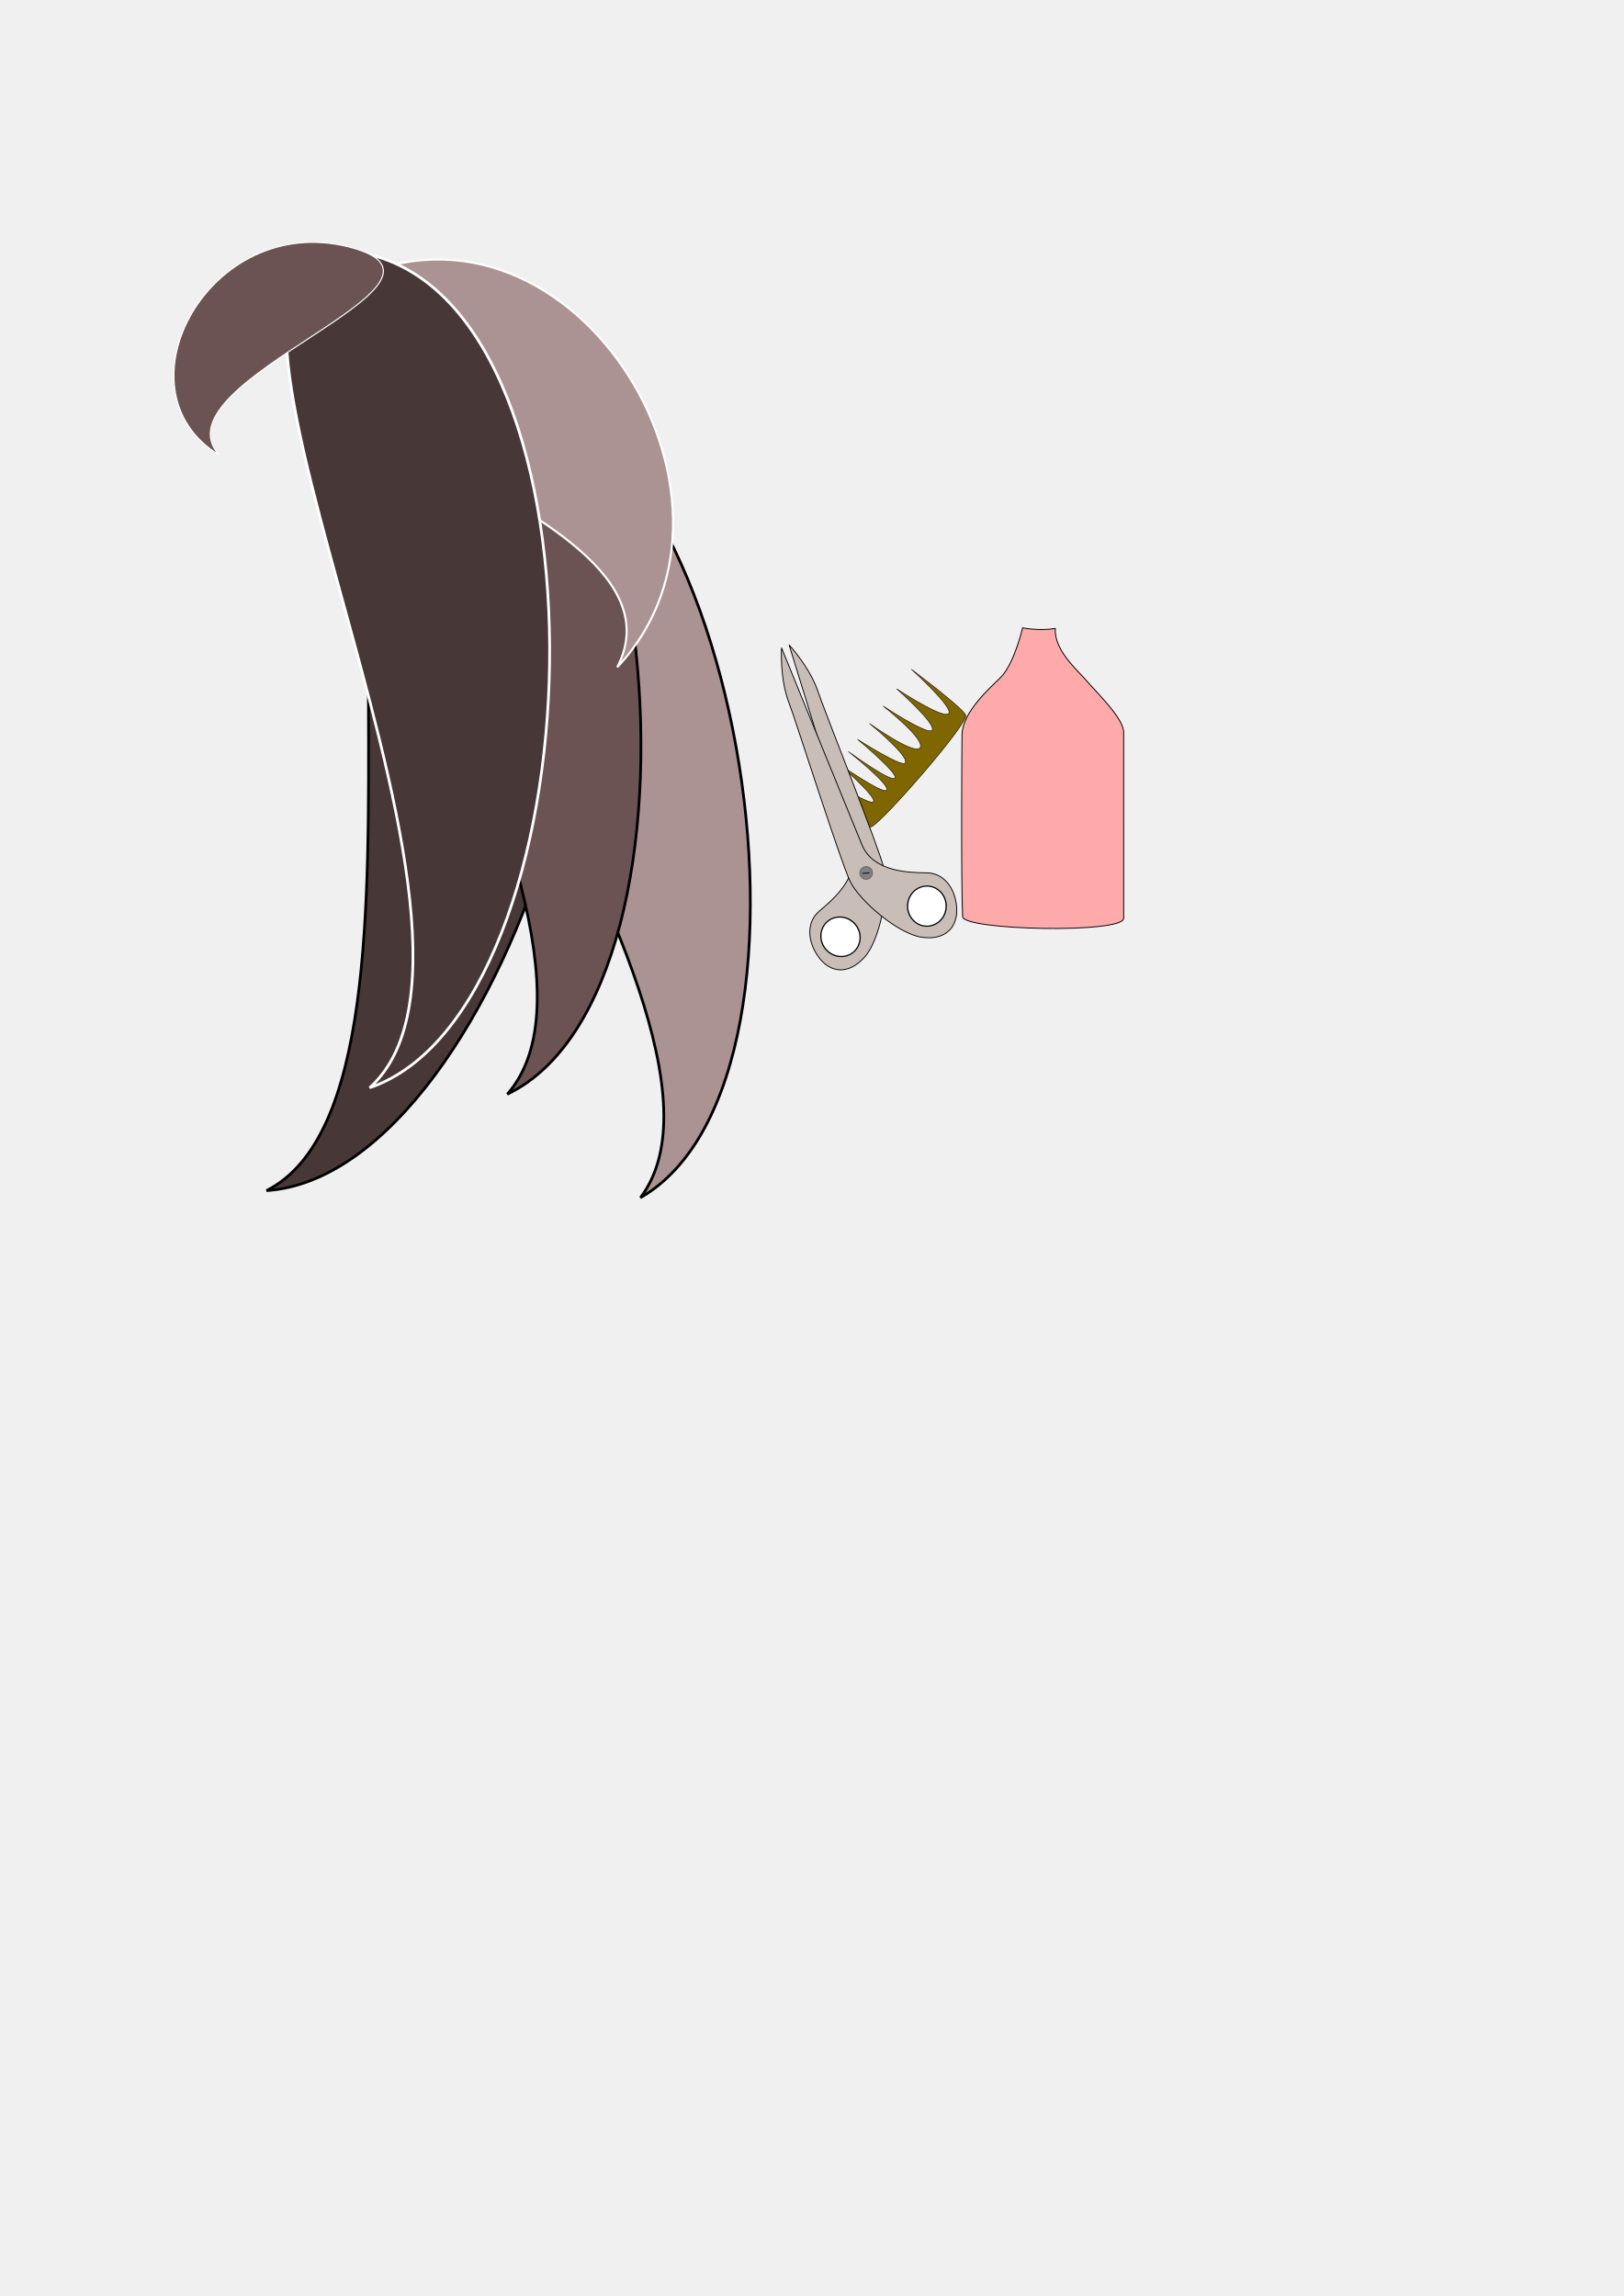
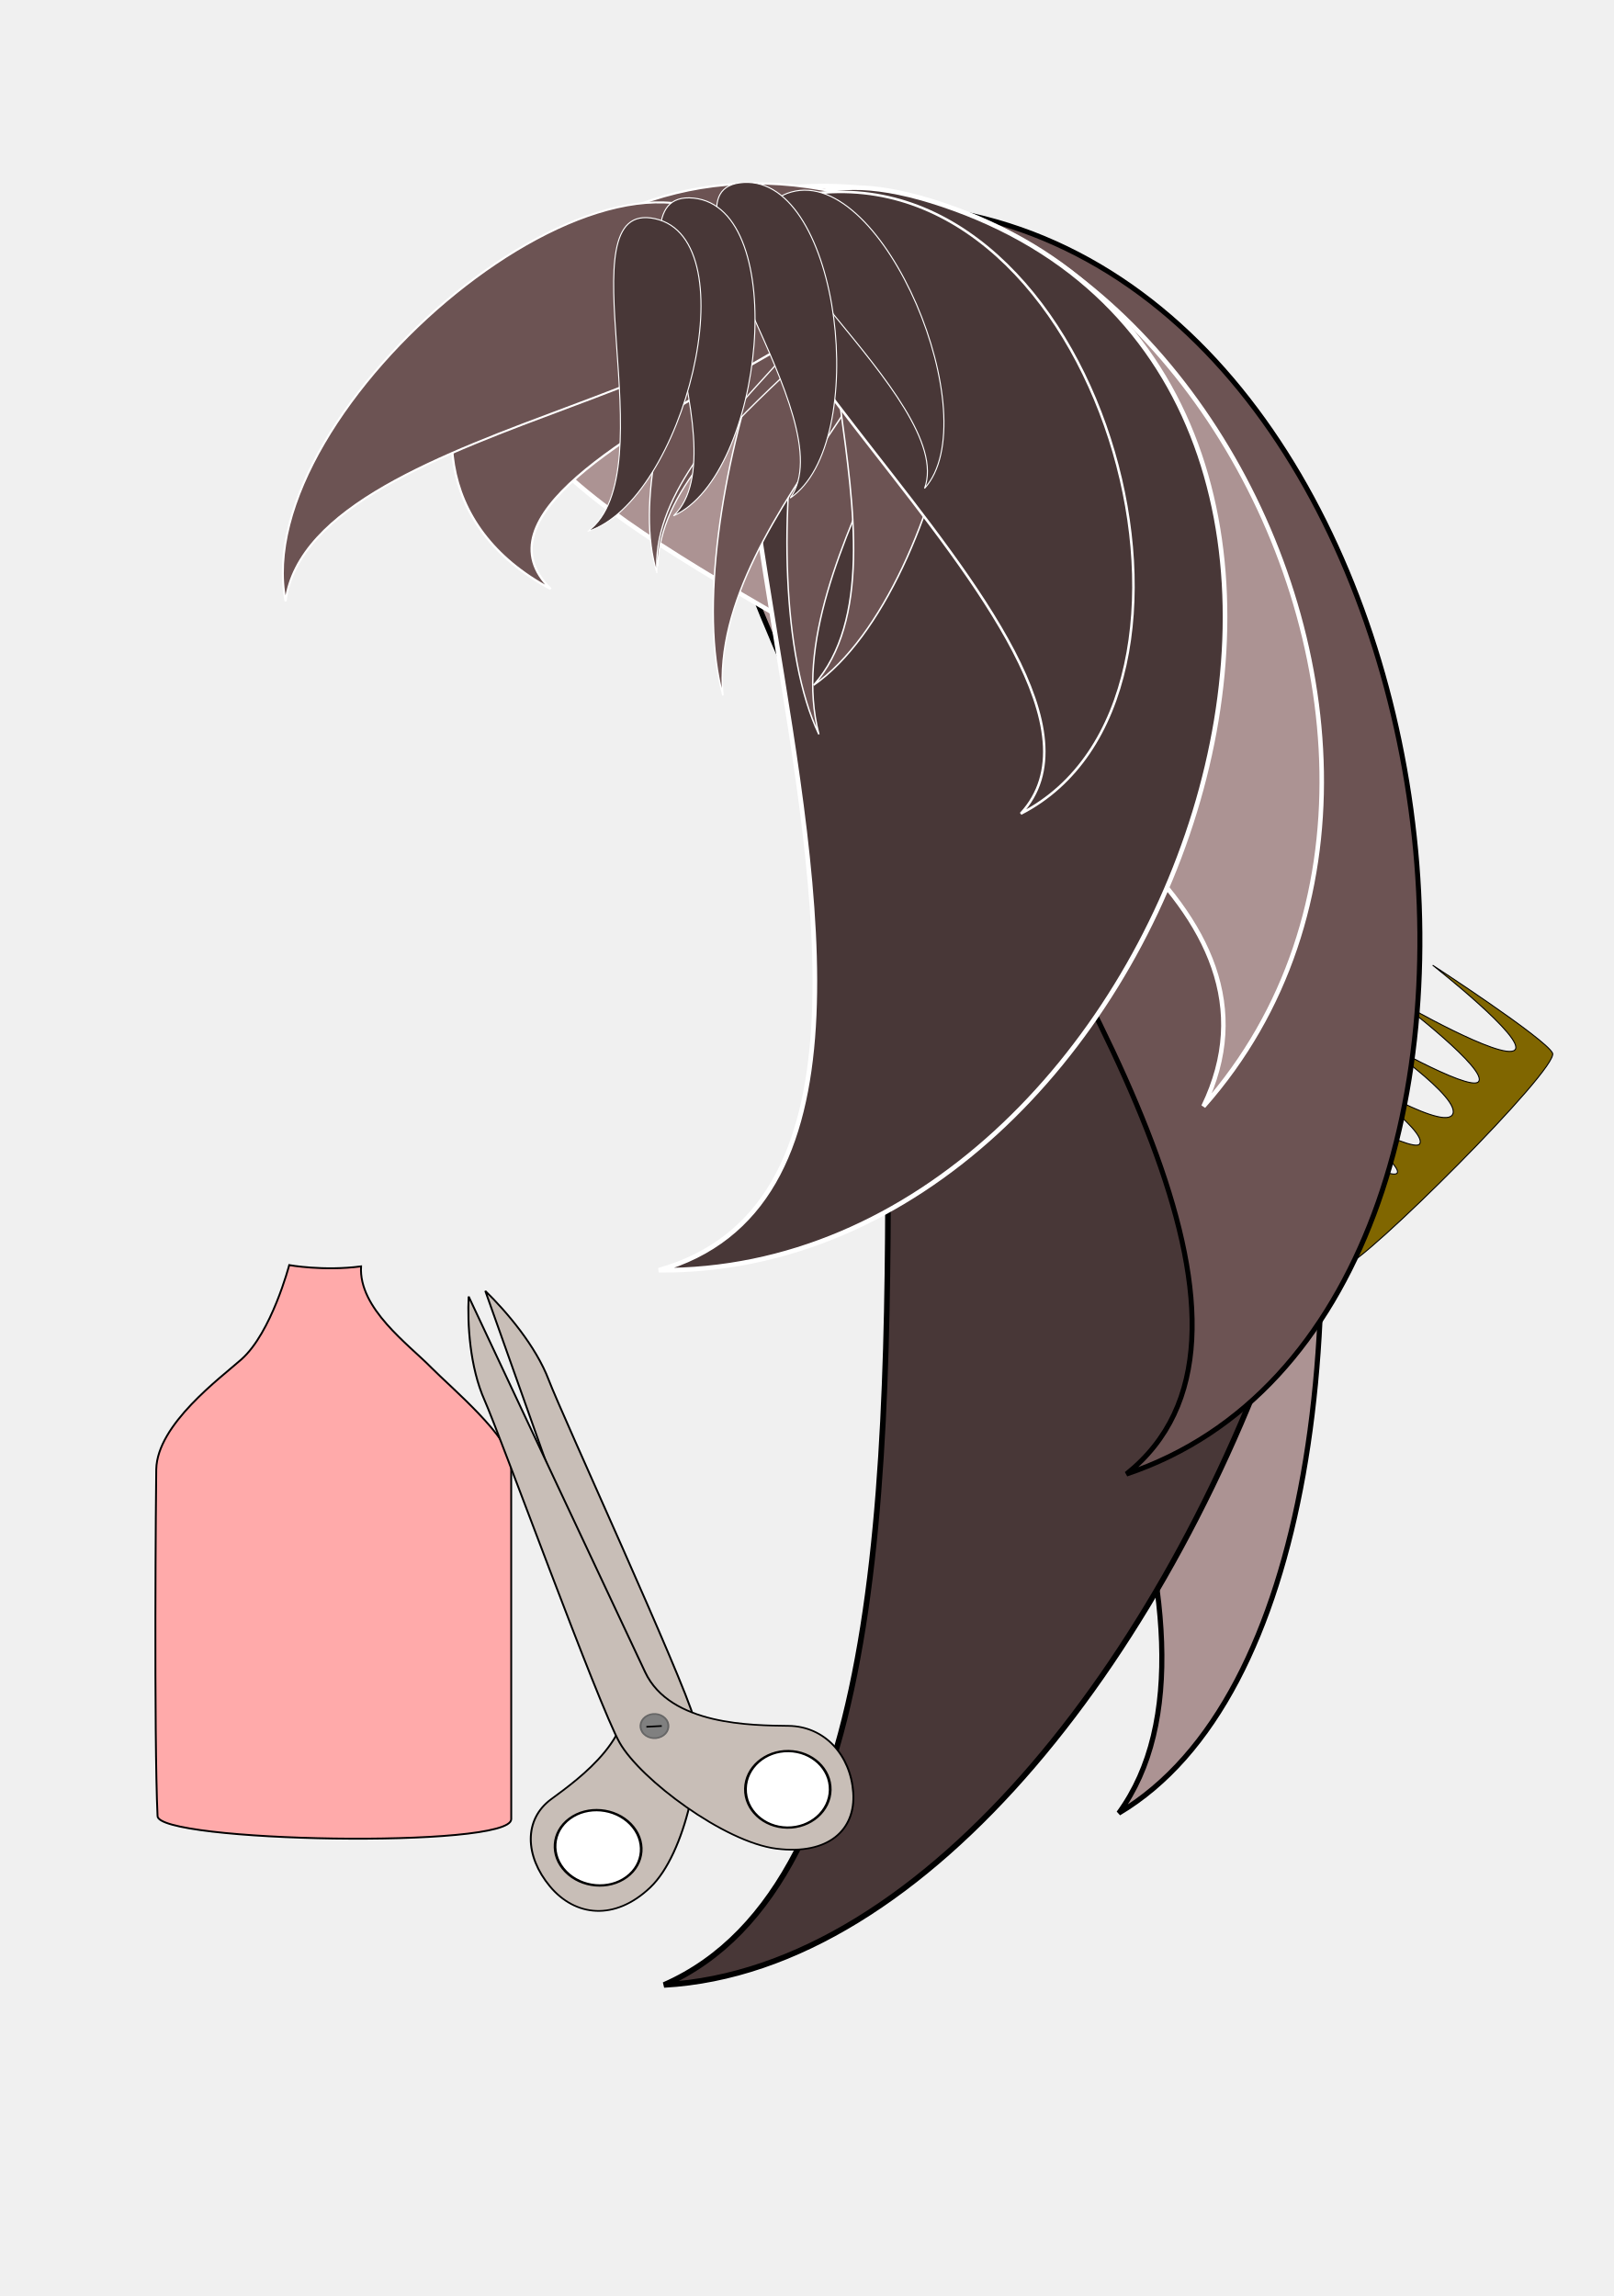
- <svg xmlns="http://www.w3.org/2000/svg" width="210mm" height="297mm" id="svg2" version="1.1">
+ <svg xmlns="http://www.w3.org/2000/svg" width="184.252" height="262.205" id="svg2" version="1.1">
  <defs id="defs4">
    </defs>
-   <g id="layer1">
-     <path style="fill:#ac9393;stroke:#000000;stroke-width:1.334px;stroke-linecap:butt;stroke-linejoin:miter;stroke-opacity:1" d="m 313.078,585.558 c 69.342,-92.107 -205.277,-404.02 -78.522,-399.824 126.755,4.196 181.085,340.814 78.522,399.824 z" id="path2985" />
-     <path style="fill:#483737;stroke:#000000;stroke-width:1.334px;stroke-linecap:butt;stroke-linejoin:miter;stroke-opacity:1" d="M 130.281,582.082 C 233.201,530.127 124.8,128.936 236.636,188.745 348.473,248.555 248.365,574.503 130.281,582.082 z" id="path2985-3" />
-     <path style="fill:#6c5353;stroke:#000000;stroke-width:1.334px;stroke-linecap:butt;stroke-linejoin:miter;stroke-opacity:1" d="m 247.976,534.961 c 75.962,-86.728 -174.845,-418.091 -48.747,-404.535 126.098,13.556 155.392,353.27 48.747,404.535 z" id="path2985-3-6" />
-     <path style="fill:#ac9393;stroke:#ffffff;stroke-width:1.004px;stroke-linecap:butt;stroke-linejoin:miter;stroke-opacity:1" d="M 301.723,326.213 C 345.708,240.728 56.681,198.785 166.368,139.551 276.055,80.318 379.886,243.195 301.723,326.213 z" id="path2985-3-7-5" />
-     <path style="fill:#483737;stroke:#ffffff;stroke-width:1.334px;stroke-linecap:butt;stroke-linejoin:miter;stroke-opacity:1" d="M 180.696,531.814 C 266.34,454.632 56.287,96.046 179.913,124.353 c 123.625,28.307 112.722,369.107 0.783,407.461 z" id="path2985-3-7" />
-     <path style="fill:#6c5353;stroke:#ffffff;stroke-width:0.533px;stroke-linecap:butt;stroke-linejoin:miter;stroke-opacity:1" d="M 107.063,222.39 C 74.794,186.129 238.885,138.191 170.641,120.754 102.398,103.316 55.192,190.616 107.063,222.39 z" id="path2985-3-7-5-3" />
-     <path style="fill:#ffaaaa;stroke:#000000;stroke-width:0.443px;stroke-linecap:butt;stroke-linejoin:miter;stroke-opacity:1" d="m 470.541,448.075 c -0.819,-20.23 -0.349,-85.573 -0.287,-88.805 0.22,-11.505 14.288,-23.382 18.968,-28.165 6.694,-6.841 10.634,-24.141 10.634,-24.141 0,0 7.661,1.595 15.996,0.322 -0.575,10.798 10.57,19.984 15.694,26.005 4.085,4.8 17.727,17.933 17.728,24.661 l 0.014,90.986 c 0.002,7.644 -79.077,5.86 -78.747,-0.862 z" id="path3238" />
-     <path style="fill:#806600;stroke:#000000;stroke-width:0.241px;stroke-linecap:butt;stroke-linejoin:miter;stroke-opacity:1" d="m 399.767,385.775 c 0,0 21.538,19.268 25.909,18.546 4.371,-0.722 48.068,-50.913 46.427,-54.67 -1.641,-3.757 -26.682,-22.503 -26.682,-22.503 0,0 21.13,19.046 18.253,21.76 -2.877,2.713 -25.382,-12.156 -25.382,-12.156 0,0 19.762,17.403 17.296,20.283 -2.167,2.531 -23.93,-11.892 -23.93,-11.892 0,0 21.104,16.501 18.048,20.478 -2.843,3.701 -24.742,-11.95 -24.742,-11.95 0,0 19.83,16.131 17.508,19.331 -1.668,2.298 -23.326,-11.576 -23.326,-11.576 0,0 20.112,16.719 18.338,19.01 -1.774,2.292 -22.791,-13.012 -22.791,-13.012 0,0 20.602,16.25 18.716,18.876 -1.654,2.303 -23.515,-12.942 -23.515,-12.942 0,0 18.802,16.347 17.046,18.537 -1.843,2.298 -22.678,-11.889 -22.678,-11.889 0,0 20.195,14.821 17.552,17.897 -2.642,3.075 -22.047,-12.126 -22.047,-12.126 z" id="path3236" />
-     <g id="g3225" transform="matrix(0.3232107,-0.2739894,0.2739894,0.3232107,62.44372,389.2021)">
+   <g id="layer1" transform="translate(0,-790.1575)">
+     <path style="fill:#ac9393;stroke:#000000;stroke-width:0.585px;stroke-linecap:butt;stroke-linejoin:miter;stroke-opacity:1" d="M 127.735,997.217 C 157.637,956.166 39.216,817.149 93.875,819.02 c 54.66,1.87 78.088,151.897 33.86,178.197 z" id="path2985" />
+     <path style="fill:#483737;stroke:#000000;stroke-width:0.638px;stroke-linecap:butt;stroke-linejoin:miter;stroke-opacity:1" d="m 75.811,1016.84 c 52.782,-23.155 -2.811,-201.962 54.543,-175.306 57.354,26.657 6.015,171.928 -54.543,175.306 z" id="path2985-3" />
+     <path style="fill:#806600;stroke:#000000;stroke-width:0.115px;stroke-linecap:butt;stroke-linejoin:miter;stroke-opacity:1" d="m 140.162,926.516 c 0,0 11.045,8.588 13.287,8.266 2.242,-0.322 24.651,-22.691 23.81,-24.366 -0.841,-1.675 -13.684,-10.029 -13.684,-10.029 0,0 10.836,8.489 9.361,9.698 -1.475,1.209 -13.017,-5.418 -13.017,-5.418 0,0 10.135,7.756 8.87,9.04 -1.111,1.128 -12.272,-5.3 -12.272,-5.3 0,0 10.823,7.354 9.256,9.127 -1.458,1.649 -12.689,-5.326 -12.689,-5.326 0,0 10.17,7.189 8.979,8.615 -0.855,1.024 -11.962,-5.159 -11.962,-5.159 0,0 10.314,7.451 9.405,8.473 -0.91,1.021 -11.688,-5.799 -11.688,-5.799 0,0 10.565,7.243 9.599,8.413 -0.848,1.026 -12.059,-5.768 -12.059,-5.768 0,0 9.642,7.285 8.742,8.262 -0.945,1.024 -11.63,-5.299 -11.63,-5.299 0,0 10.357,6.606 9.002,7.976 -1.355,1.371 -11.306,-5.405 -11.306,-5.405 z" id="path3236" />
+     <path style="fill:#6c5353;stroke:#000000;stroke-width:0.572px;stroke-linecap:butt;stroke-linejoin:miter;stroke-opacity:1" d="m 128.609,958.494 c 38.956,-31.046 -89.667,-149.665 -24.999,-144.812 64.668,4.853 79.691,126.461 24.999,144.812 z" id="path2985-3-6" />
+     <path style="fill:#ac9393;stroke:#ffffff;stroke-width:0.513px;stroke-linecap:butt;stroke-linejoin:miter;stroke-opacity:1" d="M 137.404,916.506 C 159.191,871.434 16.026,849.319 70.358,818.088 124.689,786.858 176.12,872.734 137.404,916.506 z" id="path2985-3-7-5" />
+     <path style="fill:#483737;stroke:#ffffff;stroke-width:0.529px;stroke-linecap:butt;stroke-linejoin:miter;stroke-opacity:1" d="M 75.214,935.219 C 124.342,921.356 49.76,792.48 108.967,814.005 c 59.207,21.525 25.219,121.682 -33.753,121.214 z" id="path2985-3-7" />
+     <path style="fill:#ffaaaa;stroke:#000000;stroke-width:0.212px;stroke-linecap:butt;stroke-linejoin:miter;stroke-opacity:1" d="m 17.987,997.526 c -0.42,-9.016 -0.179,-38.139 -0.147,-39.58 0.113,-5.128 7.328,-10.421 9.728,-12.553 3.433,-3.049 5.453,-10.76 5.453,-10.76 0,0 3.929,0.711 8.203,0.144 -0.295,4.813 5.421,8.907 8.048,11.59 2.095,2.139 9.091,7.993 9.092,10.991 l 0.007,40.551 c 0.002,3.407 -40.554,2.612 -40.384,-0.384 z" id="path3238" />
+     <g id="g3225" transform="matrix(0.1657546,-0.1221141,0.140512,0.1440515,-110.3849,970.5199)">
      <path id="path3107-1" d="m 611.081,628.771 c -11.35,22.104 -56.011,59.253 -83.444,62.761 -27.433,3.508 -41.51,-12.107 -39.78,-34.592 1.73,-22.485 15.566,-39.78 34.592,-39.78 19.025,0 62.218,0.808 75.926,-31.265 l 96.415,-225.585 c 0.432,16.481 -1.237,42.561 -9.443,62.753 -8.206,20.192 -62.915,183.605 -74.266,205.709 z" style="fill:#c8beb7;stroke:#000000;stroke-width:1px;stroke-linecap:butt;stroke-linejoin:miter;stroke-opacity:1" />
      <path transform="matrix(-1.456554,0,0,1.367092,1456.8,-410.128)" d="m 656.905,779.518 c 0,9.351 -6.844,16.931 -15.288,16.931 -8.443,0 -15.288,-7.58 -15.288,-16.931 0,-9.351 6.844,-16.931 15.288,-16.931 8.443,0 15.288,7.58 15.288,16.931 z" id="path3111-2" style="fill:#ffffff;stroke:#000000;stroke-width:1;stroke-miterlimit:4;stroke-dasharray:none" />
      <g transform="matrix(0.7521498,0.6589921,-0.6589921,0.7521498,652.971,-319.9533)" id="g3203" style="fill:#c8beb7">
        <path style="fill:#c8beb7;stroke:#000000;stroke-width:1px;stroke-linecap:butt;stroke-linejoin:miter;stroke-opacity:1" d="m 554.774,756.107 c 11.35,22.104 56.011,59.253 83.444,62.761 27.433,3.508 41.51,-12.107 39.78,-34.592 -1.73,-22.485 -15.566,-39.78 -34.592,-39.78 -19.025,0 -62.218,0.808 -75.926,-31.265 L 471.065,487.645 c -0.432,16.481 1.237,42.561 9.443,62.753 8.206,20.192 62.915,183.605 74.266,205.709 z" id="path3107-1-9" />
        <path style="fill:#ffffff;stroke:#000000;stroke-width:1;stroke-miterlimit:4;stroke-dasharray:none" id="path3111-2-3" d="m 656.905,779.518 c 0,9.351 -6.844,16.931 -15.288,16.931 -8.443,0 -15.288,-7.58 -15.288,-16.931 0,-9.351 6.844,-16.931 15.288,-16.931 8.443,0 15.288,7.58 15.288,16.931 z" transform="matrix(1.456554,0,0,1.367092,-290.9456,-282.7913)" />
      </g>
      <path transform="translate(351.3338,-132.2363)" d="m 248.431,750.762 c 0,4.05 -3.283,7.334 -7.334,7.334 -4.05,0 -7.334,-3.283 -7.334,-7.334 0,-4.05 3.283,-7.334 7.334,-7.334 4.05,0 7.334,3.283 7.334,7.334 z" id="path3219" style="fill:#808080;fill-opacity:1;stroke:#666666;stroke-width:1;stroke-miterlimit:4;stroke-dasharray:none" />
      <path id="path3223" d="m 588.906,616.112 6.482,4.862" style="fill:none;stroke:#000000;stroke-width:1px;stroke-linecap:butt;stroke-linejoin:miter;stroke-opacity:1" />
    </g>
+     <path style="fill:#6c5353;stroke:#ffffff;stroke-width:0.163px;stroke-linecap:butt;stroke-linejoin:miter;stroke-opacity:1" d="M 93.496,874.019 C 88.163,853.508 115.281,826.391 104.003,816.527 92.725,806.664 84.923,856.046 93.496,874.019 z" id="path2985-3-7-5-3-3" />
+     <path style="fill:#6c5353;stroke:#ffffff;stroke-width:0.163px;stroke-linecap:butt;stroke-linejoin:miter;stroke-opacity:1" d="M 82.54,869.584 C 80.711,848.277 111.881,827.047 102.435,815.032 92.99,803.016 77.104,850.122 82.54,869.584 z" id="path2985-3-7-5-3-3-6" />
+     <path style="fill:#6c5353;stroke:#ffffff;stroke-width:0.145px;stroke-linecap:butt;stroke-linejoin:miter;stroke-opacity:1" d="m 75.123,854.805 c 0.149,-16.812 33.118,-30.632 24.833,-40.86 -8.285,-10.228 -28.442,25.169 -24.833,40.86 z" id="path2985-3-7-5-3-3-6-7" />
+     <path style="fill:#6c5353;stroke:#ffffff;stroke-width:0.145px;stroke-linecap:butt;stroke-linejoin:miter;stroke-opacity:1" d="M 75.012,855.593 C 73.752,838.817 105.475,822.947 96.355,813.27 87.235,803.593 70.098,840.172 75.012,855.593 z" id="path2985-3-7-5-3-3-6-7-5" />
+     <path style="fill:#6c5353;stroke:#ffffff;stroke-width:0.173px;stroke-linecap:butt;stroke-linejoin:miter;stroke-opacity:1" d="m 92.896,868.408 c 13,-14.746 -7.6,-51.696 8.287,-54.336 15.887,-2.64 7.416,43.407 -8.287,54.336 z" id="path2985-3-7-5-3-3-6-7-5-3-5" />
+     <path style="fill:#6c5353;stroke:#ffffff;stroke-width:0.255px;stroke-linecap:butt;stroke-linejoin:miter;stroke-opacity:1" d="M 62.879,857.421 C 46.33,841.26 130.482,819.894 95.484,812.123 60.487,804.351 36.277,843.26 62.879,857.421 z" id="path2985-3-7-5-3" />
+     <path style="fill:#483737;stroke:#ffffff;stroke-width:0.288px;stroke-linecap:butt;stroke-linejoin:miter;stroke-opacity:1" d="m 116.552,883.081 c 17.129,-18.487 -54.739,-68.598 -22.399,-70.942 32.34,-2.344 48.195,57.672 22.399,70.942 z" id="path2985-3-7-6" />
+     <path style="fill:#483737;stroke:#ffffff;stroke-width:0.119px;stroke-linecap:butt;stroke-linejoin:miter;stroke-opacity:1" d="m 105.56,845.932 c 3.739,-10.096 -25.801,-30.89 -15.209,-33.846 10.591,-2.956 22.421,25.849 15.209,33.846 z" id="path2985-3-7-6-2" />
+     <path style="fill:#6c5353;stroke:#ffffff;stroke-width:0.228px;stroke-linecap:butt;stroke-linejoin:miter;stroke-opacity:1" d="m 32.606,858.828 c 2.804,-21.629 66.555,-24.053 52.592,-41.128 -13.963,-17.075 -56.987,19.189 -52.592,41.128 z" id="path2985-3-7-5-3-3-6-7-5-3" />
+     <path style="fill:#483737;stroke:#ffffff;stroke-width:0.119px;stroke-linecap:butt;stroke-linejoin:miter;stroke-opacity:1" d="m 90.218,847.037 c 6.444,-9.007 -16.41,-35.406 -5.31,-36.042 11.1,-0.636 14.537,29.803 5.31,36.042 z" id="path2985-3-7-6-2-9" />
+     <path style="fill:#483737;stroke:#ffffff;stroke-width:0.119px;stroke-linecap:butt;stroke-linejoin:miter;stroke-opacity:1" d="m 76.902,849.064 c 8.217,-7.842 -8.749,-37.405 2.299,-36.281 11.049,1.124 8.077,31.6 -2.299,36.281 z" id="path2985-3-7-6-2-9-1" />
+     <path style="fill:#483737;stroke:#ffffff;stroke-width:0.119px;stroke-linecap:butt;stroke-linejoin:miter;stroke-opacity:1" d="m 67.099,850.85 c 9.318,-6.85 -3.095,-38.075 7.693,-35.716 10.788,2.36 3.294,32.244 -7.693,35.716 z" id="path2985-3-7-6-2-9-2" />
  </g>
</svg>
